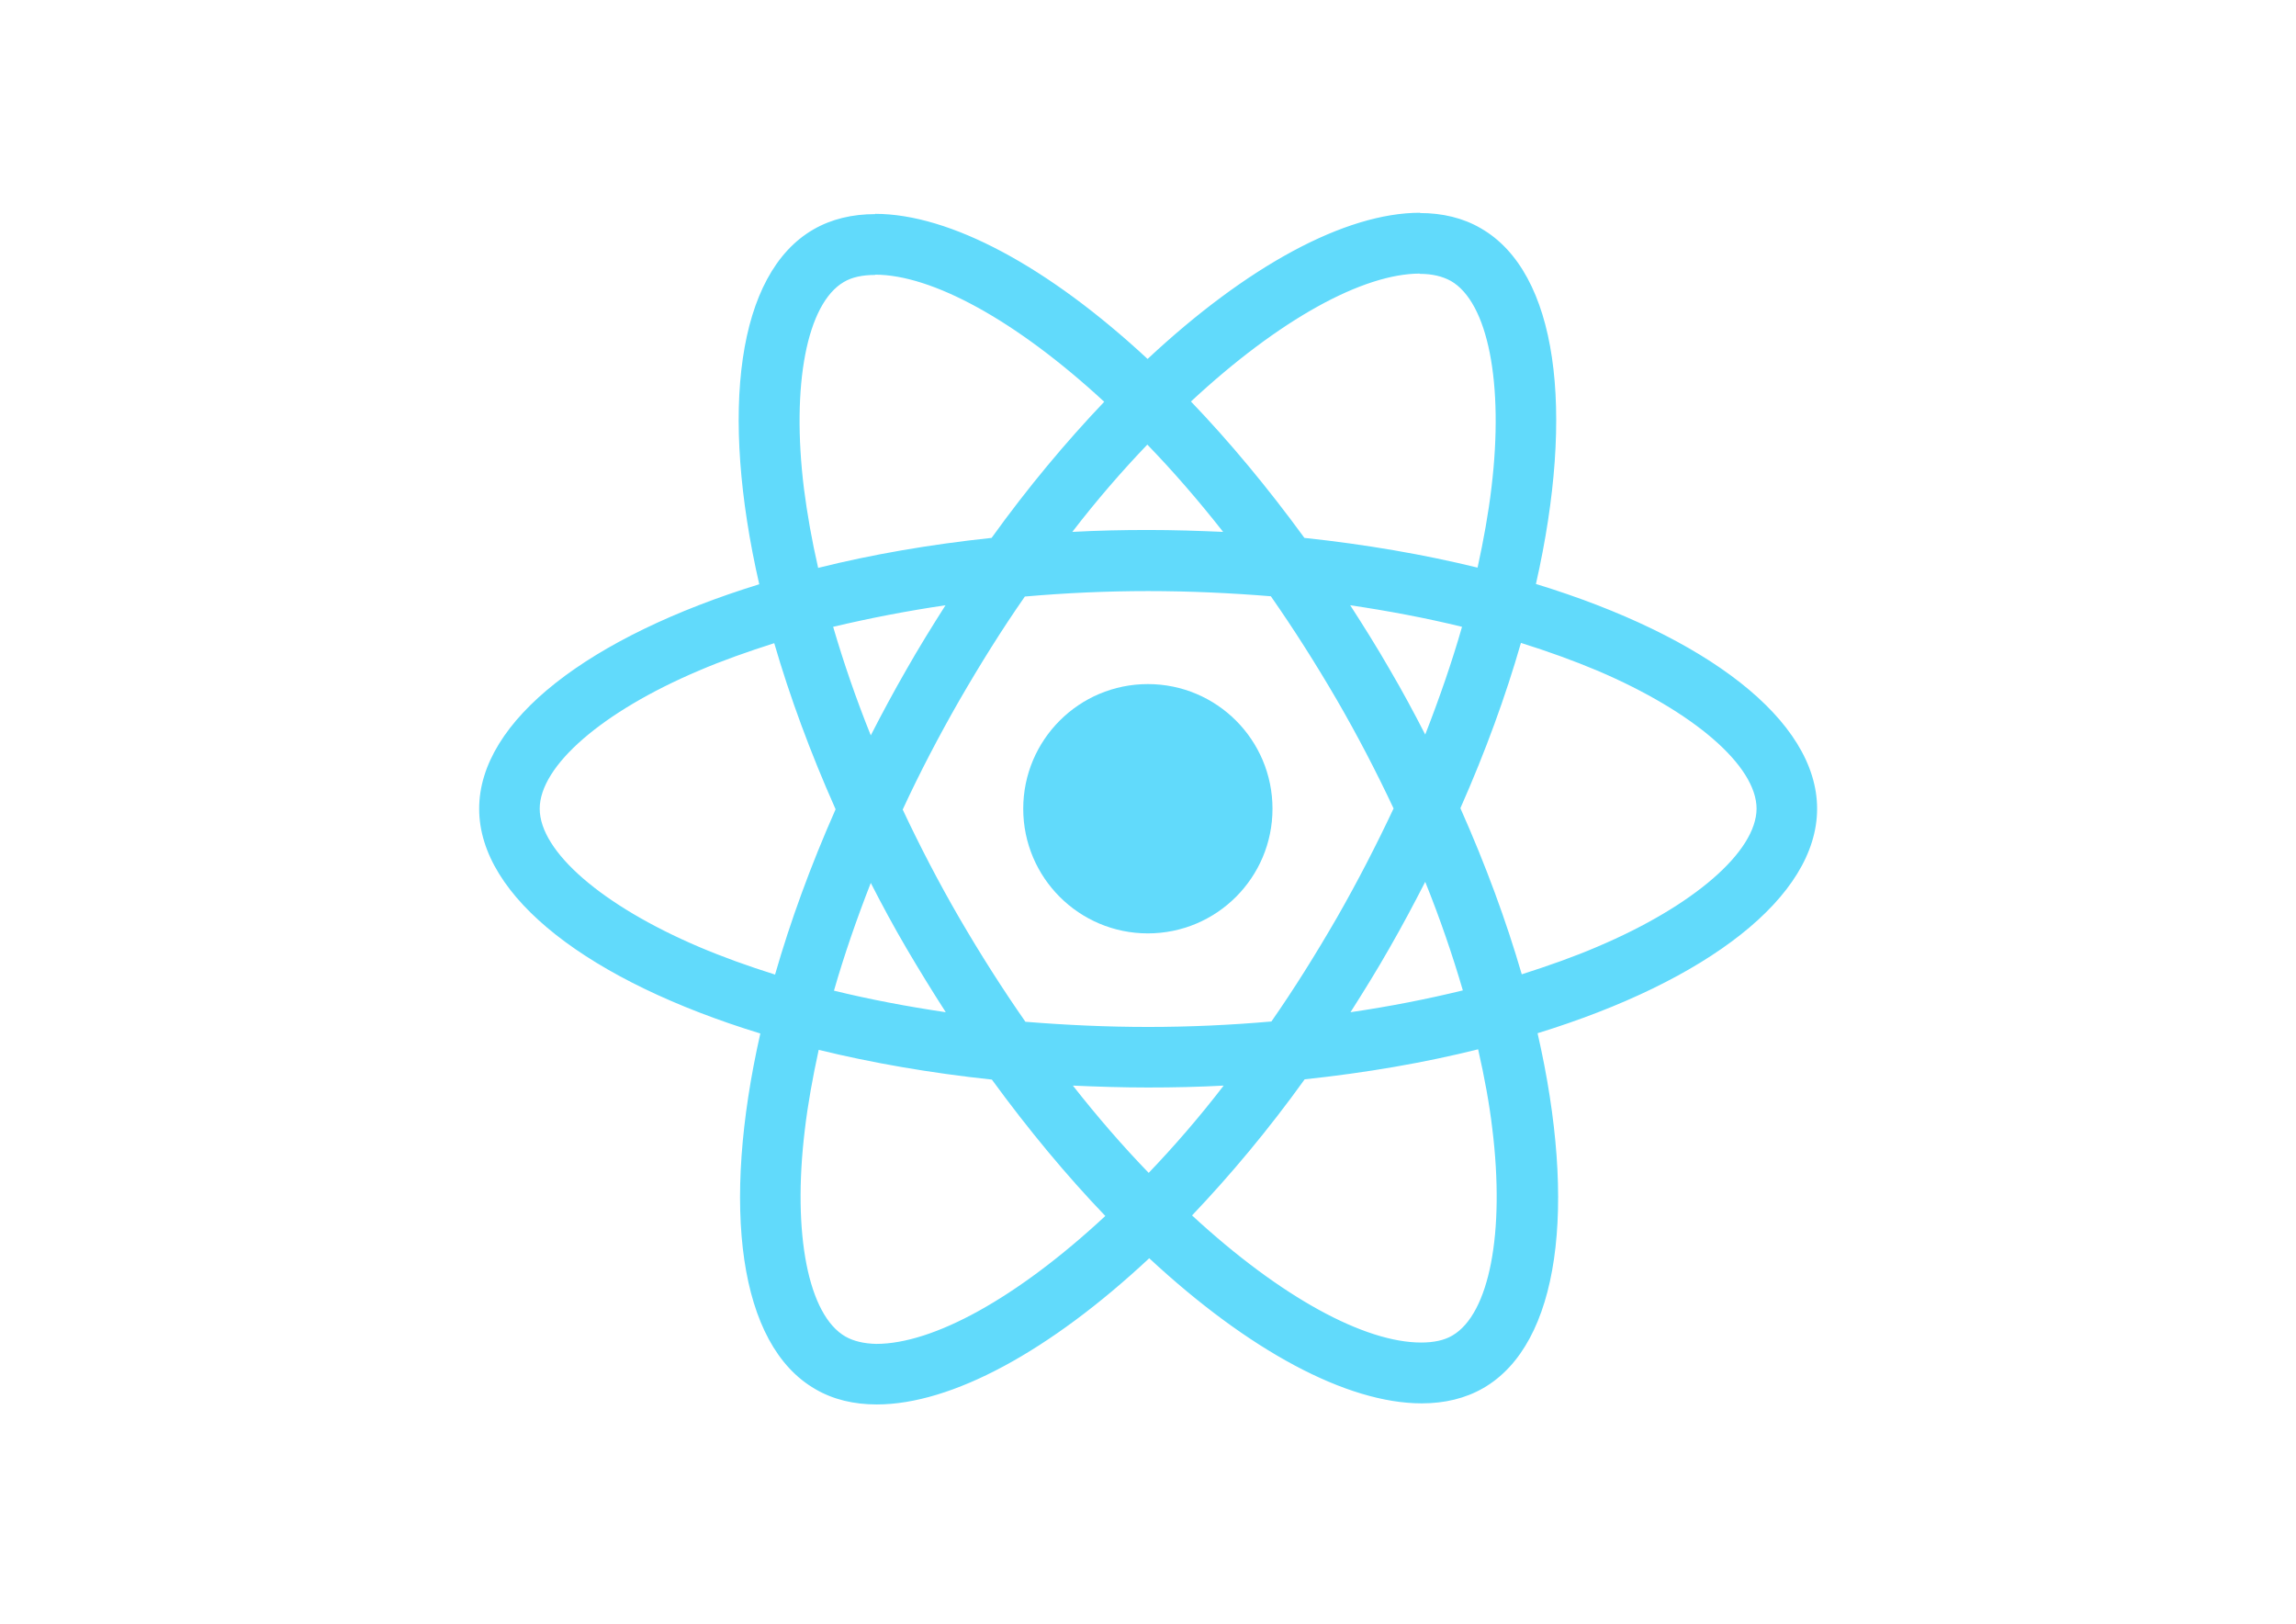
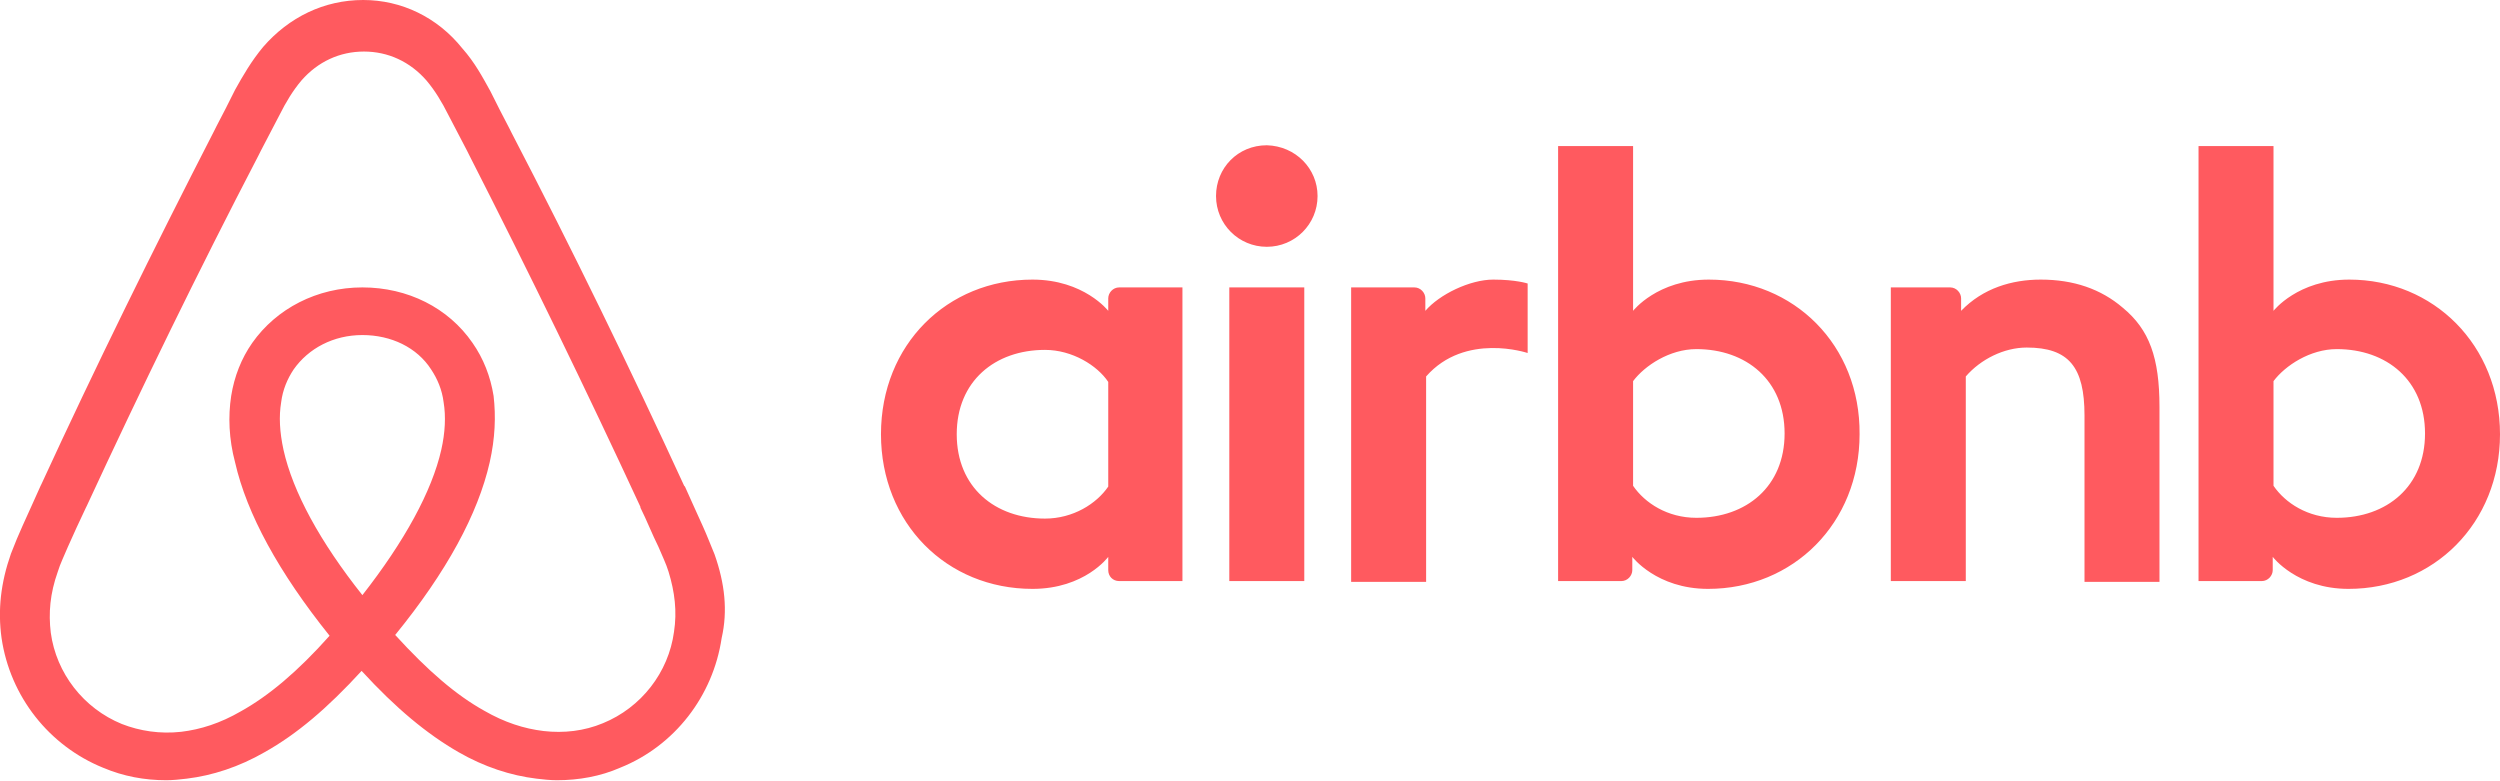
- <svg xmlns="http://www.w3.org/2000/svg" viewBox="0 0 841.9 595.3">
-   <g fill="#61DAFB">
-     <path d="M666.3 296.5c0-32.5-40.7-63.3-103.1-82.4 14.4-63.6 8-114.2-20.2-130.4-6.5-3.8-14.1-5.6-22.4-5.6v22.3c4.6 0 8.3.9 11.4 2.6 13.6 7.8 19.5 37.5 14.9 75.7-1.1 9.4-2.9 19.3-5.1 29.4-19.6-4.8-41-8.5-63.5-10.9-13.5-18.5-27.5-35.3-41.6-50 32.6-30.3 63.2-46.9 84-46.9V78c-27.5 0-63.5 19.6-99.9 53.6-36.4-33.8-72.4-53.2-99.9-53.2v22.3c20.7 0 51.4 16.5 84 46.6-14 14.7-28 31.4-41.3 49.9-22.6 2.4-44 6.1-63.6 11-2.3-10-4-19.7-5.2-29-4.7-38.2 1.1-67.9 14.6-75.8 3-1.8 6.9-2.6 11.5-2.6V78.5c-8.4 0-16 1.8-22.6 5.6-28.1 16.2-34.4 66.7-19.9 130.1-62.2 19.2-102.7 49.9-102.7 82.3 0 32.5 40.7 63.3 103.1 82.4-14.4 63.6-8 114.2 20.2 130.4 6.5 3.8 14.1 5.6 22.5 5.6 27.5 0 63.5-19.6 99.9-53.6 36.4 33.8 72.4 53.2 99.9 53.2 8.4 0 16-1.8 22.6-5.6 28.1-16.2 34.4-66.7 19.9-130.1 62-19.1 102.5-49.9 102.5-82.3zm-130.2-66.7c-3.7 12.9-8.3 26.2-13.5 39.5-4.1-8-8.4-16-13.1-24-4.6-8-9.5-15.8-14.4-23.4 14.2 2.1 27.9 4.7 41 7.9zm-45.8 106.5c-7.8 13.5-15.8 26.3-24.1 38.2-14.9 1.3-30 2-45.2 2-15.1 0-30.2-.7-45-1.9-8.3-11.9-16.4-24.6-24.2-38-7.6-13.1-14.5-26.4-20.8-39.8 6.2-13.4 13.2-26.8 20.7-39.9 7.8-13.5 15.8-26.3 24.1-38.2 14.9-1.3 30-2 45.2-2 15.1 0 30.2.7 45 1.9 8.3 11.9 16.4 24.6 24.2 38 7.6 13.1 14.5 26.4 20.8 39.8-6.3 13.4-13.2 26.8-20.7 39.9zm32.3-13c5.4 13.4 10 26.8 13.8 39.8-13.1 3.2-26.9 5.9-41.2 8 4.9-7.7 9.8-15.6 14.4-23.7 4.6-8 8.9-16.1 13-24.1zM421.2 430c-9.3-9.6-18.6-20.3-27.8-32 9 .4 18.2.7 27.5.7 9.4 0 18.7-.2 27.8-.7-9 11.7-18.3 22.4-27.5 32zm-74.4-58.9c-14.2-2.1-27.9-4.7-41-7.9 3.7-12.9 8.3-26.2 13.5-39.5 4.1 8 8.4 16 13.1 24 4.7 8 9.5 15.8 14.4 23.4zM420.7 163c9.3 9.6 18.6 20.3 27.8 32-9-.4-18.2-.7-27.5-.7-9.4 0-18.7.2-27.8.7 9-11.7 18.3-22.4 27.5-32zm-74 58.9c-4.9 7.7-9.8 15.6-14.4 23.7-4.6 8-8.9 16-13 24-5.4-13.4-10-26.8-13.8-39.8 13.1-3.1 26.9-5.8 41.2-7.9zm-90.5 125.2c-35.4-15.1-58.3-34.9-58.3-50.6 0-15.7 22.9-35.6 58.3-50.6 8.6-3.7 18-7 27.7-10.1 5.7 19.6 13.2 40 22.5 60.9-9.2 20.8-16.6 41.1-22.2 60.6-9.9-3.1-19.3-6.5-28-10.2zM310 490c-13.6-7.8-19.5-37.5-14.9-75.7 1.1-9.4 2.9-19.3 5.1-29.4 19.6 4.8 41 8.5 63.5 10.9 13.5 18.5 27.5 35.3 41.6 50-32.6 30.3-63.2 46.9-84 46.9-4.5-.1-8.3-1-11.3-2.7zm237.2-76.2c4.7 38.2-1.1 67.9-14.6 75.8-3 1.8-6.9 2.6-11.5 2.6-20.7 0-51.4-16.5-84-46.6 14-14.7 28-31.4 41.3-49.9 22.6-2.4 44-6.1 63.6-11 2.3 10.1 4.1 19.8 5.2 29.1zm38.5-66.7c-8.6 3.7-18 7-27.7 10.1-5.7-19.6-13.2-40-22.5-60.9 9.2-20.8 16.6-41.1 22.2-60.6 9.9 3.1 19.3 6.5 28.1 10.2 35.4 15.1 58.3 34.9 58.3 50.6-.1 15.7-23 35.6-58.4 50.6zM320.8 78.4z" />
-     <circle cx="420.9" cy="296.5" r="45.7" />
-     <path d="M520.5 78.1z" />
-   </g>
+ <svg xmlns="http://www.w3.org/2000/svg" version="1.1" id="Layer_1" x="0px" y="0px" viewBox="0 0 320.1 99.9" enable-background="new 0 0 320.1 99.9" xml:space="preserve">
+   <path fill="#FF5A5F" d="M168.7,25.1c0,3.6-2.9,6.5-6.5,6.5s-6.5-2.9-6.5-6.5s2.8-6.5,6.5-6.5C165.9,18.7,168.7,21.6,168.7,25.1z   M141.9,38.2c0,0.6,0,1.6,0,1.6s-3.1-4-9.7-4c-10.9,0-19.4,8.3-19.4,19.8c0,11.4,8.4,19.8,19.4,19.8c6.7,0,9.7-4.1,9.7-4.1v1.7  c0,0.8,0.6,1.4,1.4,1.4h8.1V36.8c0,0-7.4,0-8.1,0C142.5,36.8,141.9,37.5,141.9,38.2z M141.9,62.3c-1.5,2.2-4.5,4.1-8.1,4.1  c-6.4,0-11.3-4-11.3-10.8s4.9-10.8,11.3-10.8c3.5,0,6.7,2,8.1,4.1V62.3z M157.4,36.8h9.6v37.6h-9.6V36.8z M300.8,35.8  c-6.6,0-9.7,4-9.7,4V18.7h-9.6v55.7c0,0,7.4,0,8.1,0c0.8,0,1.4-0.7,1.4-1.4v-1.7l0,0c0,0,3.1,4.1,9.7,4.1c10.9,0,19.4-8.4,19.4-19.8  C320.1,44.2,311.6,35.8,300.8,35.8z M299.2,66.3c-3.7,0-6.6-1.9-8.1-4.1V48.8c1.5-2,4.7-4.1,8.1-4.1c6.4,0,11.3,4,11.3,10.8  S305.6,66.3,299.2,66.3z M276.5,52.1v22.4h-9.6V53.2c0-6.2-2-8.7-7.4-8.7c-2.9,0-5.9,1.5-7.8,3.7v26.2h-9.6V36.8h7.6  c0.8,0,1.4,0.7,1.4,1.4v1.6c2.8-2.9,6.5-4,10.2-4c4.2,0,7.7,1.2,10.5,3.6C275.2,42.2,276.5,45.8,276.5,52.1z M218.8,35.8  c-6.6,0-9.7,4-9.7,4V18.7h-9.6v55.7c0,0,7.4,0,8.1,0c0.8,0,1.4-0.7,1.4-1.4v-1.7l0,0c0,0,3.1,4.1,9.7,4.1c10.9,0,19.4-8.4,19.4-19.8  C238.2,44.2,229.7,35.8,218.8,35.8z M217.2,66.3c-3.7,0-6.6-1.9-8.1-4.1V48.8c1.5-2,4.7-4.1,8.1-4.1c6.4,0,11.3,4,11.3,10.8  S223.6,66.3,217.2,66.3z M191.2,35.8c2.9,0,4.4,0.5,4.4,0.5v8.9c0,0-8-2.7-13,3v26.3h-9.6V36.8c0,0,7.4,0,8.1,0  c0.8,0,1.4,0.7,1.4,1.4v1.6C184.3,37.7,188.2,35.8,191.2,35.8z M91.5,71c-0.5-1.2-1-2.5-1.5-3.6c-0.8-1.8-1.6-3.5-2.3-5.1l-0.1-0.1  c-6.9-15-14.3-30.2-22.1-45.2l-0.3-0.6c-0.8-1.5-1.6-3.1-2.4-4.7c-1-1.8-2-3.7-3.6-5.5C56,2.2,51.4,0,46.5,0c-5,0-9.5,2.2-12.8,6  c-1.5,1.8-2.6,3.7-3.6,5.5c-0.8,1.6-1.6,3.2-2.4,4.7l-0.3,0.6C19.7,31.8,12.2,47,5.3,62l-0.1,0.2c-0.7,1.6-1.5,3.3-2.3,5.1  c-0.5,1.1-1,2.3-1.5,3.6c-1.3,3.7-1.7,7.2-1.2,10.8c1.1,7.5,6.1,13.8,13,16.6c2.6,1.1,5.3,1.6,8.1,1.6c0.8,0,1.8-0.1,2.6-0.2  c3.3-0.4,6.7-1.5,10-3.4c4.1-2.3,8-5.6,12.4-10.4c4.4,4.8,8.4,8.1,12.4,10.4c3.3,1.9,6.7,3,10,3.4c0.8,0.1,1.8,0.2,2.6,0.2  c2.8,0,5.6-0.5,8.1-1.6c7-2.8,11.9-9.2,13-16.6C93.2,78.2,92.8,74.7,91.5,71z M46.4,76.2c-5.4-6.8-8.9-13.2-10.1-18.6  c-0.5-2.3-0.6-4.3-0.3-6.1c0.2-1.6,0.8-3,1.6-4.2c1.9-2.7,5.1-4.4,8.8-4.4c3.7,0,7,1.6,8.8,4.4c0.8,1.2,1.4,2.6,1.6,4.2  c0.3,1.8,0.2,3.9-0.3,6.1C55.3,62.9,51.8,69.3,46.4,76.2z M86.3,80.9c-0.7,5.2-4.2,9.7-9.1,11.7c-2.4,1-5,1.3-7.6,1  c-2.5-0.3-5-1.1-7.6-2.6c-3.6-2-7.2-5.1-11.4-9.7c6.6-8.1,10.6-15.5,12.1-22.1c0.7-3.1,0.8-5.9,0.5-8.5c-0.4-2.5-1.3-4.8-2.7-6.8  c-3.1-4.5-8.3-7.1-14.1-7.1s-11,2.7-14.1,7.1c-1.4,2-2.3,4.3-2.7,6.8c-0.4,2.6-0.3,5.5,0.5,8.5c1.5,6.6,5.6,14.1,12.1,22.2  c-4.1,4.6-7.8,7.7-11.4,9.7c-2.6,1.5-5.1,2.3-7.6,2.6c-2.7,0.3-5.3-0.1-7.6-1c-4.9-2-8.4-6.5-9.1-11.7c-0.3-2.5-0.1-5,0.9-7.8  c0.3-1,0.8-2,1.3-3.2c0.7-1.6,1.5-3.3,2.3-5l0.1-0.2c6.9-14.9,14.3-30.1,22-44.9l0.3-0.6c0.8-1.5,1.6-3.1,2.4-4.6  c0.8-1.6,1.7-3.1,2.8-4.4c2.1-2.4,4.9-3.7,8-3.7c3.1,0,5.9,1.3,8,3.7c1.1,1.3,2,2.8,2.8,4.4c0.8,1.5,1.6,3.1,2.4,4.6l0.3,0.6  C67.7,34.8,75.1,50,82,64.9L82,65c0.8,1.6,1.5,3.4,2.3,5c0.5,1.2,1,2.2,1.3,3.2C86.4,75.8,86.7,78.3,86.3,80.9z" />
</svg>
